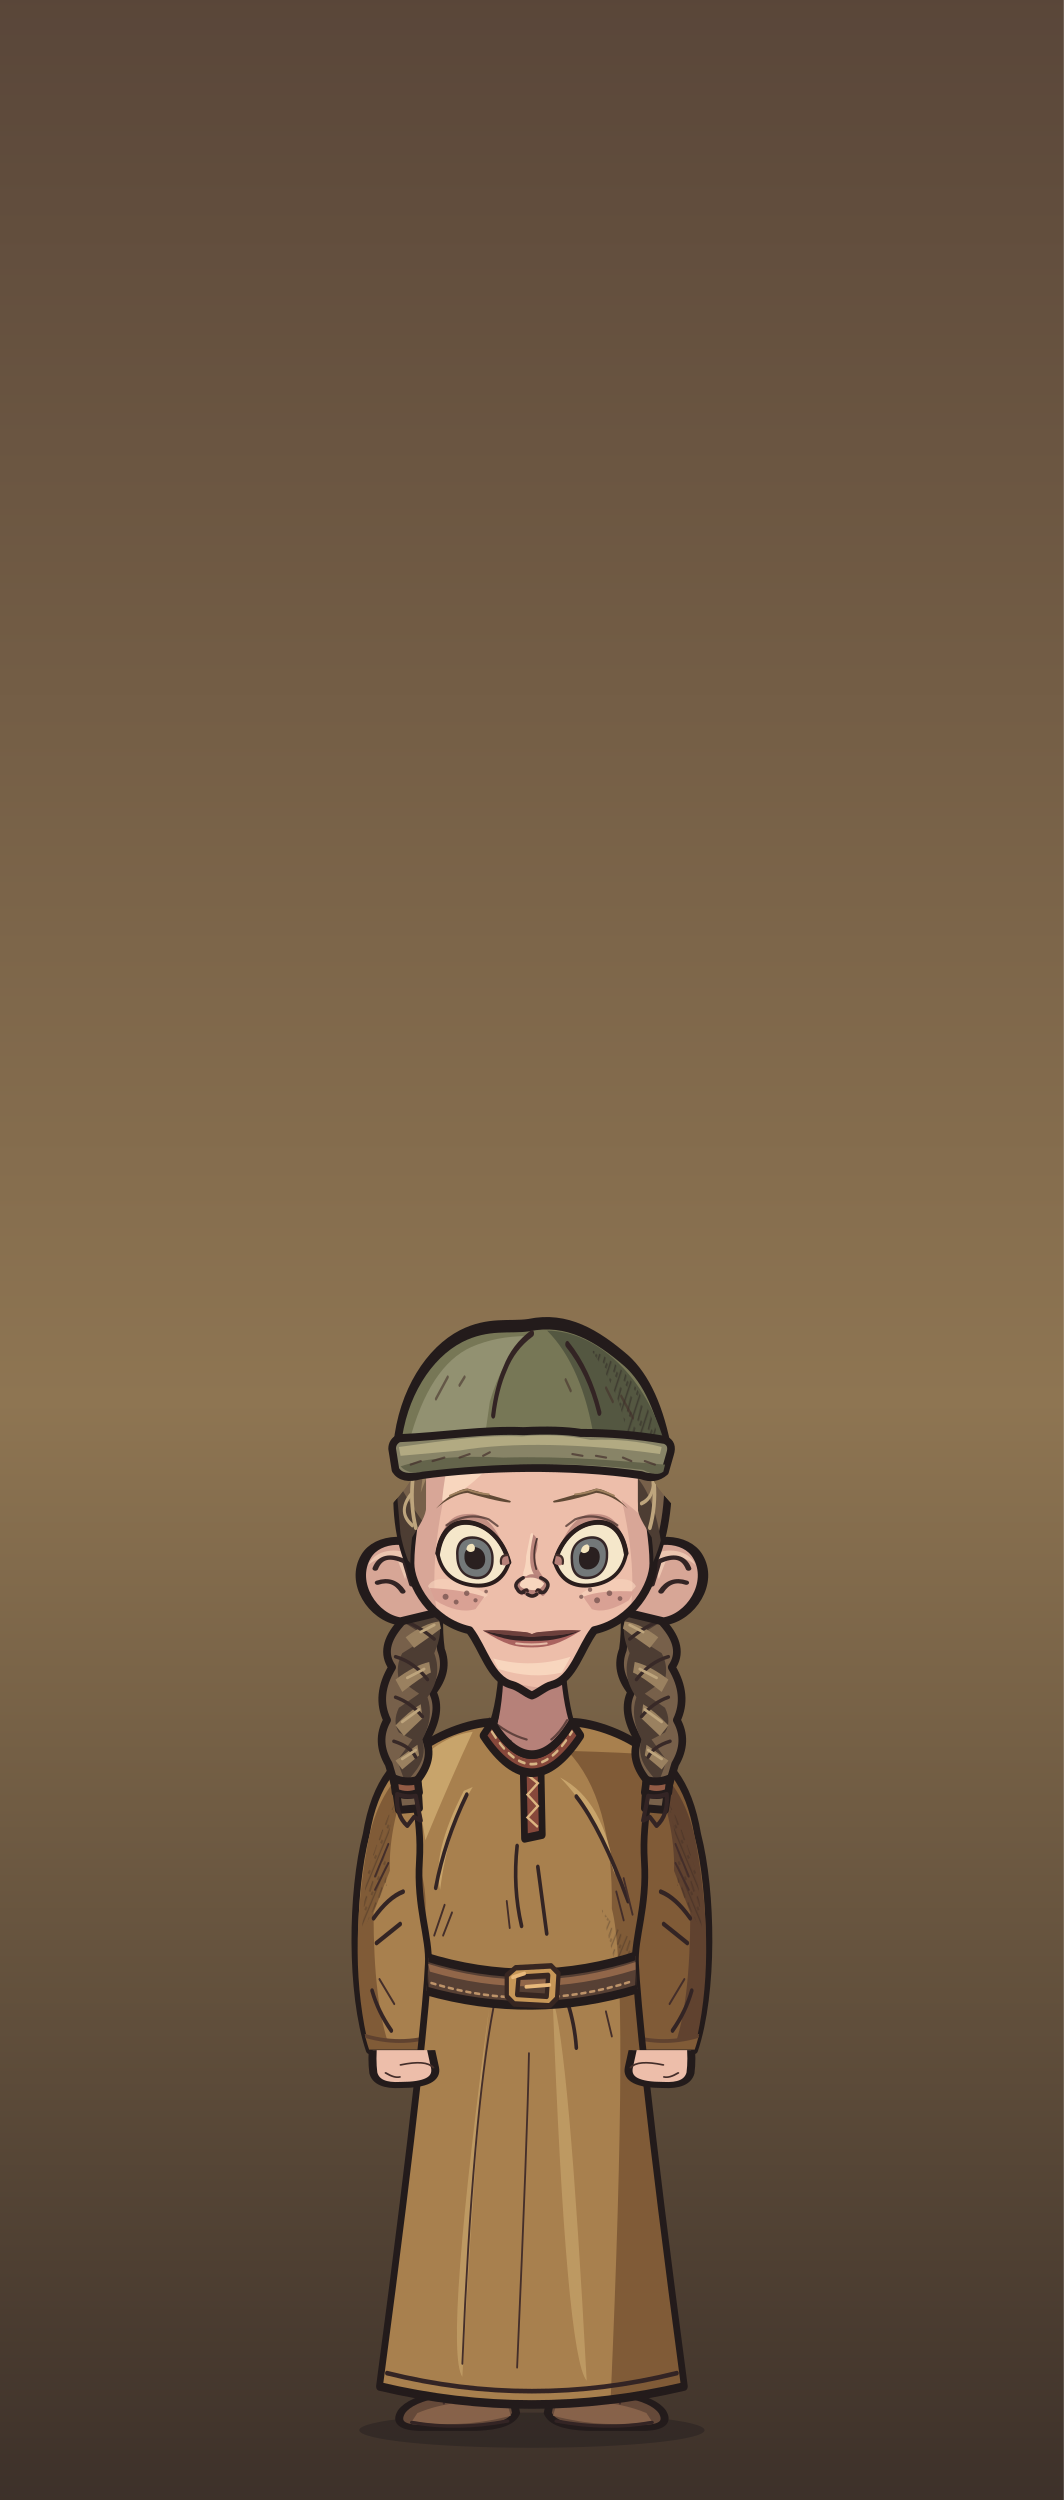
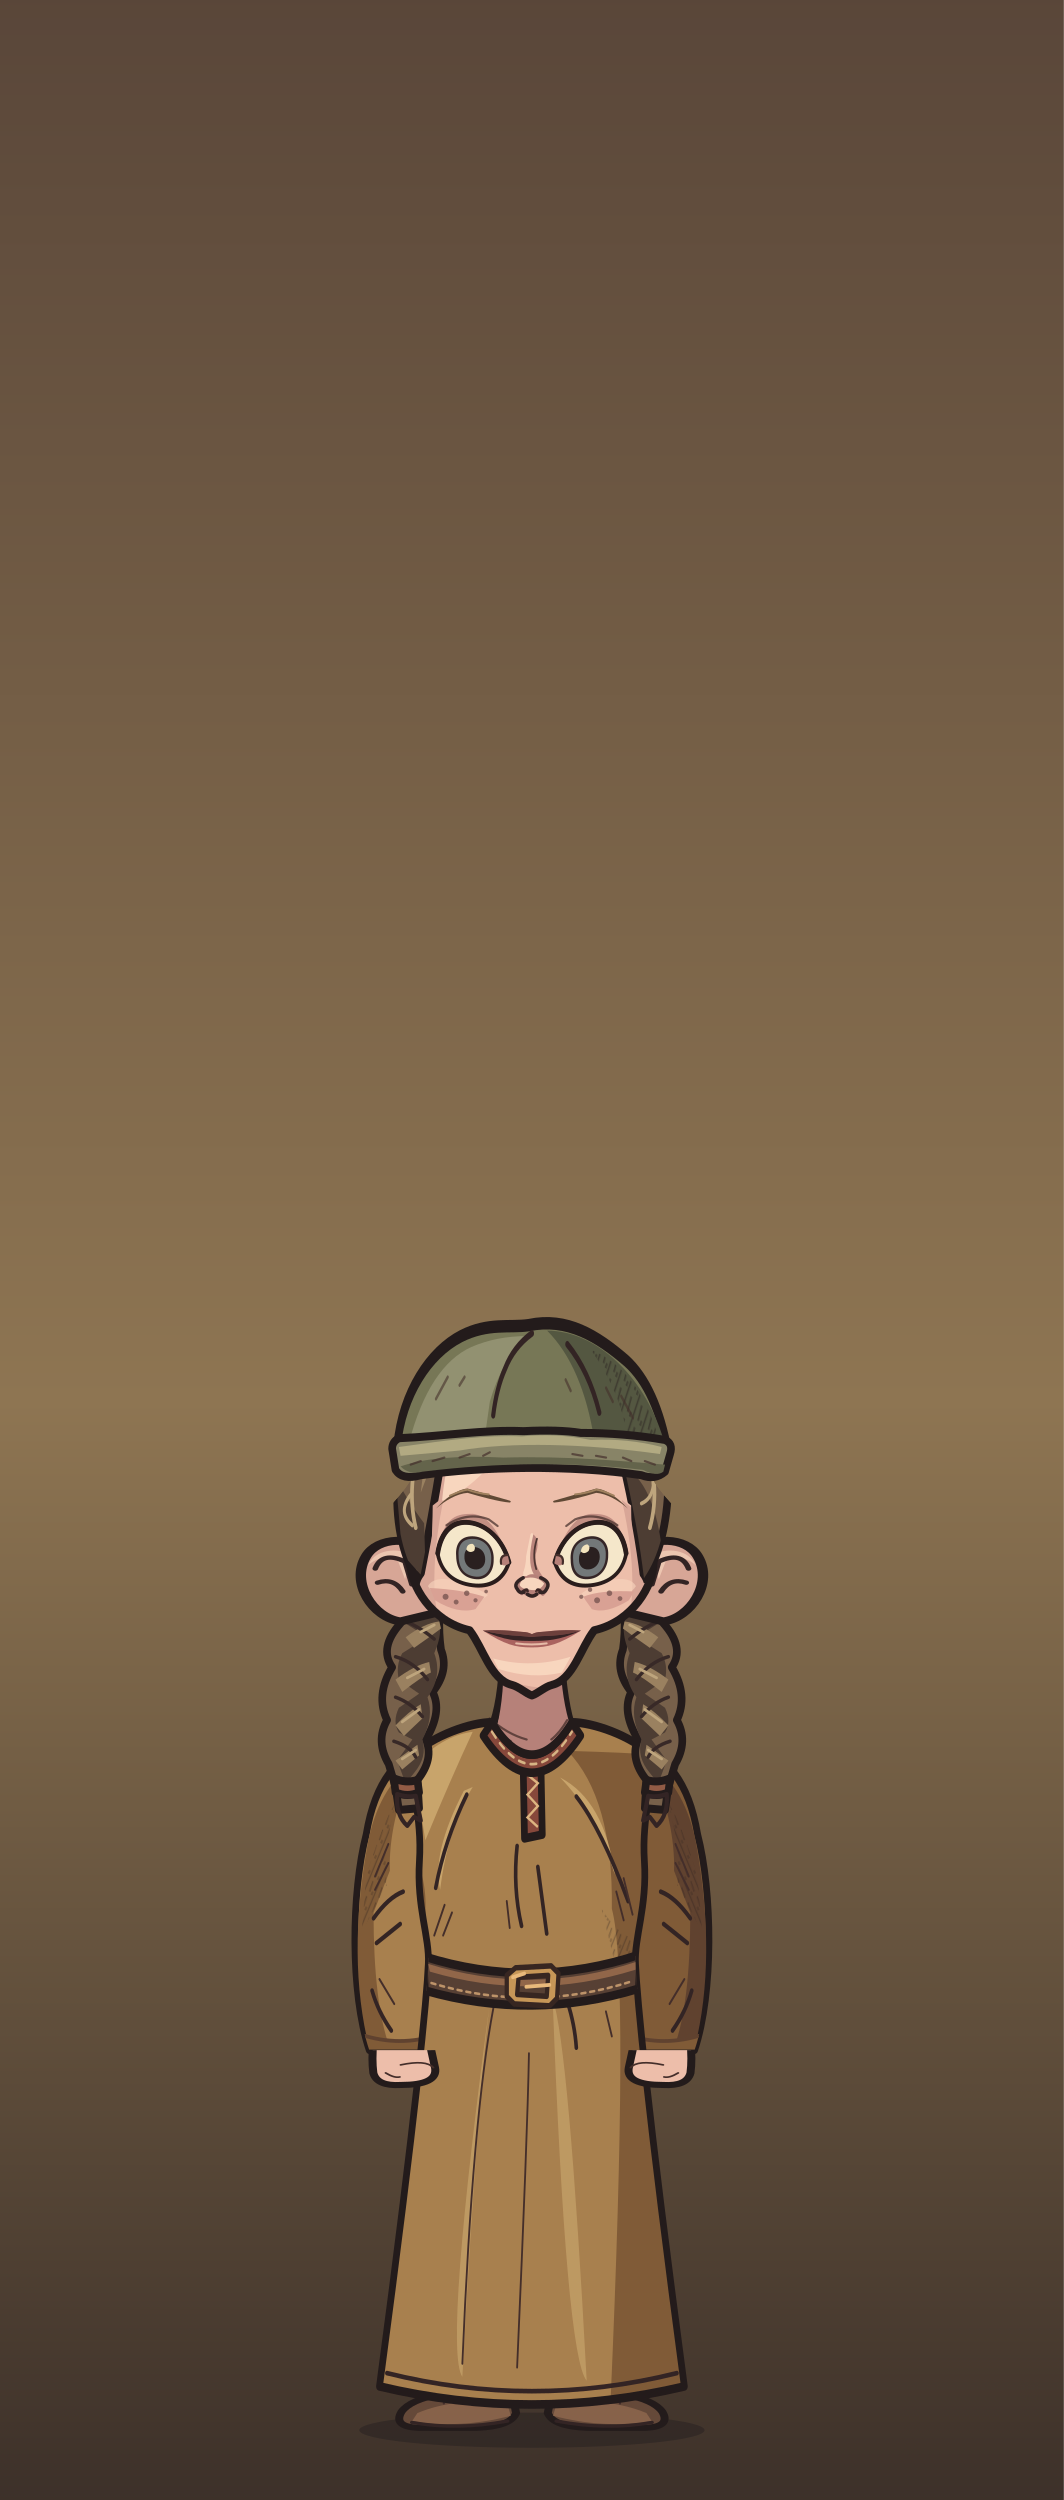
<svg xmlns="http://www.w3.org/2000/svg" xmlns:xlink="http://www.w3.org/1999/xlink" aria-labelledby="title" width="320" height="752" viewBox="0 0 320 752" role="img">
  <defs>
    <style>
      .edge {stroke:#231b1b;stroke-width:4.55;stroke-linecap:round;stroke-linejoin:round}
      .seam {fill:none;stroke:#332424;stroke-width:2.45;stroke-linecap:round;stroke-linejoin:round}
      .etch {fill:none;stroke:#442e2a;stroke-width:1.25;stroke-linecap:round}
      .hair-line {fill:none;stroke:#967661;stroke-width:1.45;stroke-linecap:round}
      .white {fill:#f5e7ca;stroke:#2a1d1c;stroke-width:2.65;stroke-linejoin:round}
      .label {fill:#efdfc1;font:600 20px Georgia,serif}
      .muted {fill:#b8aa96;font:13px 'Segoe UI',sans-serif}
      .section {fill:#dcbb8e;font:600 14px 'Segoe UI',sans-serif}
    </style>
    <linearGradient id="umber" x2="0" y2="1" gradientUnits="objectBoundingBox">
      <stop stop-color="#594639" />
      <stop offset=".56" stop-color="#8e7552" />
      <stop offset="1" stop-color="#3c3029" />
    </linearGradient>
    <linearGradient id="ash" x2="0" y2="1" gradientUnits="objectBoundingBox">
      <stop stop-color="#3b423d" />
      <stop offset=".56" stop-color="#7a7d67" />
      <stop offset="1" stop-color="#242b28" />
    </linearGradient>
    <linearGradient id="rose" x2="0" y2="1" gradientUnits="objectBoundingBox">
      <stop stop-color="#51404a" />
      <stop offset=".56" stop-color="#8a6972" />
      <stop offset="1" stop-color="#372c33" />
    </linearGradient>
    <pattern id="paper-grain" width="63" height="57" patternUnits="userSpaceOnUse">
      <path d="M1 16l2-1m21-4 5-2m16 7 6-1M12 32l3-1m16 11 4-1m20-14 4 1M4 51l5-1m41 0 9-2" fill="none" stroke="#231a1b" stroke-width=".85" opacity=".19" />
      <path d="M4 5l9-1m29 2 2-1M1 40l4-1m12 9 1-1m21-23 4-1m9 12 5-2" fill="none" stroke="#f0dbb5" stroke-width=".85" opacity=".23" />
      <path d="M16 19h.6m13-3h.7m28 6h.7m-39 15h.6m23 4h.6m-12 11h.7m29-39h.7" fill="none" stroke="#21191a" stroke-width="1.2" opacity=".28" stroke-linecap="round" />
    </pattern>
    <pattern id="ink-lines" width="7" height="9" patternUnits="userSpaceOnUse" patternTransform="rotate(28)">
      <path d="M1 -2V10m2.8-8 .6 6m1.9-1v5" stroke="#271d1d" stroke-width=".95" fill="none" opacity=".65" />
    </pattern>
    <radialGradient id="vignette" cx=".5" cy=".39" r=".72">
      <stop offset=".47" stop-color="#20191c" stop-opacity="0" />
      <stop offset="1" stop-color="#20191c" stop-opacity=".48" />
    </radialGradient>
    <g id="firs" fill="currentColor">
      <path d="M10 439Q15 379 12 300L9 220 15 146 15 54 19 80 21 147 28 230 25 326 29 439Z" />
      <path d="M17 169Q27 174 45 174L57 169 49 179 27 187 17 185                M18 194Q29 196 52 192L63 183 56 194 26 205 16 207                M15 225Q46 230 67 218L77 206 71 223 42 238 18 241                M17 252Q48 255 78 245L91 230 84 249 52 266 20 269                M14 282Q40 281 71 278L88 261 84 281 57 291 19 298                M19 312Q43 316 69 310L88 299 84 310 58 322 22 325" />
      <path d="M6 312 0 315V284L11 285M0 266 13 270V250L0 249M0 220 15 221 15 206 0 202                M0 180 16 181V167L0 165M0 141 15 150V138L0 133M0 112 17 127V118L0 104" />
      <path d="M64 440Q55 380 58 324L59 258 63 217 68 222 65 266 68 328 76 440Z                M63 291Q78 294 89 282L100 267 96 283 81 301 62 307                M63 323Q80 323 106 304L98 321 68 339                M63 316Q44 306 37 293L41 307 64 329Z" />
    </g>
    <g id="brambles" fill="none" stroke="currentColor" stroke-linecap="round" stroke-linejoin="round">
      <path stroke-width="3.8" d="M9 440Q13 401 21 380T26 333m-8 57Q39 375 43 352m-28 46Q6 377 0 376M41 440Q41 402 63 385m-20 44q26-6 39-30" />
      <path stroke-width="2" d="M23 364l14-13m-12 4-7-15m20 29 17-4m-15-1 1-11m13 49 2-17m2 14 18-5m-34 32q-12-10-17-10" />
    </g>
    <g id="night-scratches" fill="none" stroke="currentColor" stroke-width="1.2" stroke-linecap="round">
      <path d="M16 113q32-11 54-8m-30 9 16-3m184-40q19-4 44 1m-11 7 19 4                M24 335q33-3 68-16m-44 16 26-4m164-9q31 5 60-3m-39 8 38-3                M27 391q22-6 52-5m168 14q28-8 57-8m-40 11 24-4                M55 178l18-6m177 36 17 3m-12-4 17-1" />
    </g>
    <g id="shirt-setting">
      <rect width="320" height="440" fill="url(#umber)" />
      <path d="M50 217q24 8 64 1l-15 7-56 6m176-90q39-13 70-5l-26 4 28 2-64 6" fill="#856c54" opacity=".5" />
      <use xlink:href="#firs" style="color:#342827" opacity=".52" transform="translate(-26 8)" />
      <use xlink:href="#firs" style="color:#413128" opacity=".58" transform="translate(340 101) scale(-1 .81)" />
      <use xlink:href="#night-scratches" style="color:#dfbb87" opacity=".28" />
      <use xlink:href="#brambles" style="color:#291f22" opacity=".71" />
      <rect width="320" height="440" fill="url(#vignette)" />
      <rect width="320" height="440" fill="url(#paper-grain)" />
    </g>
    <g id="armor-setting">
      <rect width="320" height="440" fill="url(#ash)" />
      <path d="M42 173q49-4 68 3l-43 6 25 3-49 4m151 35q47 10 104-6l-26 14-62 8Z" fill="#707764" opacity=".48" />
      <use xlink:href="#firs" style="color:#27312c" opacity=".64" transform="translate(-36 30)" />
      <use xlink:href="#firs" style="color:#303833" opacity=".75" transform="translate(324 45) scale(-.86 1.03)" />
      <use xlink:href="#brambles" style="color:#252a27" opacity=".62" transform="translate(319 10) scale(-1 1)" />
      <use xlink:href="#night-scratches" style="color:#d8d8a9" opacity=".28" transform="translate(-2 21)" />
      <rect width="320" height="440" fill="url(#vignette)" />
      <rect width="320" height="440" fill="url(#paper-grain)" />
    </g>
    <g id="woman-setting">
      <rect width="320" height="440" fill="url(#rose)" />
      <path d="M44 235q40-4 76-1l-20 6-36 2 19 3-44 5m183-50q35 3 60-3l-24 9-31 2" fill="#775d65" opacity=".6" />
      <use xlink:href="#firs" style="color:#3b2b34" opacity=".58" transform="translate(-20 84) scale(.86 .91)" />
      <use xlink:href="#firs" style="color:#3d2e39" opacity=".68" transform="translate(327 54) scale(-.85 .98)" />
      <path d="M300 440q-2-82-6-173l-9-103 7-35 12 42 9 98 7 171Z                M294 195q-10-18-25-24l-15-1 13-4 11 2 18 15                M285 162q-13-22-34-27l-7 4 7-11 17 4 20 17                M303 242q-18-23-36-27l-13 3 15-9 11 2 21 15" fill="#3a2b33" opacity=".64" />
      <use xlink:href="#brambles" style="color:#2d2229" opacity=".8" transform="translate(12 6)" />
      <use xlink:href="#night-scratches" style="color:#e1b8a8" opacity=".28" transform="translate(0 7)" />
      <rect width="320" height="440" fill="url(#vignette)" />
      <rect width="320" height="440" fill="url(#paper-grain)" />
    </g>
    <pattern id="mail-rings" width="14" height="13" patternUnits="userSpaceOnUse" patternTransform="rotate(-7)">
      <path d="M-1 2q3-3 6 0 1 3-2 5Q0 8-1 5M6 2q3-3 6 0 1 3-2 5Q7 8 6 5M3 8q3-3 6 0 1 3-2 5-3 1-4-2M10 8q3-3 6 0" fill="none" stroke="#2d2c28" stroke-width="1.6" stroke-linecap="round" />
      <path d="M-.5 4q1.5-2 3-1m5 1q1.4-2 3-1M4 10q1.5-2 3-1m4 1q1.4-2 3-1" fill="none" stroke="#9a9b87" stroke-width="1.12" opacity=".78" stroke-linecap="round" />
    </pattern>
    <pattern id="armor-plates" width="47" height="24" patternUnits="userSpaceOnUse" patternTransform="translate(4 4) rotate(2)">
      <path d="M1 0l21 .7 1 18-3 3-17-1-1-4Zm24 1 19-1 2 15-3 7-19-2Z" fill="#85867a" stroke="#352e2a" stroke-width="1.75" stroke-linejoin="round" />
      <path d="M2 2l18 .2-.2 4L5 7 4 17Zm24 0 16-1 1 4-14 2-3 10Z" fill="#a9a58d" />
      <path d="M19 4l4 14-3 3-16-1 13-4Zm22 2 4 10-2 5-17-1 13-4Z" fill="#62655f" />
      <path d="M7 7l1-.5m6 12 3-2m16-7 5-1m-7 5 4-2" fill="none" stroke="#d0c0a0" stroke-width=".9" opacity=".76" />
      <path d="M6 12q2-2 2.7 1-1 2.2-2.7.5Zm12 1q1.8-2 2.4.6-1 2.6-2.5.8Zm11 1q1-2.2 2.8-1-.2 2.9-2.8 2.1Zm12-2q2.2-1.4 2.3.8-1 2.3-2.3.5Z" fill="#3c342d" />
    </pattern>
    <clipPath id="portrait-frame">
      <rect width="320" height="752" />
    </clipPath>
    <clipPath id="wardrobe-torso-mask">
      <path d="M133 273 C119 273 93 280 80 290 C77 305 86 322 84 346 C82 370 91 386 90 400 C89 418 82 476 57 622 Q160 641 263 622 C238 476 231 418 230 400 C229 386 238 370 236 346 C234 322 243 305 240 290 C227 280 201 273 187 273 Q160 307 133 273Z" />
    </clipPath>
    <clipPath id="wardrobe-sleeve-mask">
      <path d="M91 284 C69 291 54 304 48 332 C38 362 37 415 50 445 H92 L109 336Z" />
    </clipPath>
    <clipPath id="face-shape-clip">
      <path d="M 160 54 C 194 54 221 71 225 128 C 226 143 229 156 229 169 C 229 181 217.52 202 195.4 207 C 187.636 217 183.5 235 171.44 238 C 167.44 239 163.168 243 160 244 C 156.832 243 152.56 239 148.56 238 C 136.5 235 132.364 217 124.6 207 C 102.48 202 91 181 91 169 C 91 156 94 143 95 128 C 99 71 126 54 160 54 Z" />
    </clipPath>
    <clipPath id="face-features-eye-left">
      <path d="M-21 0 C-19 -13 -12 -19 -3 -19 C7 -19 16 -12 19.5 0 C16 11 8 15 -1 15 C-12 15 -19 10 -21 0Z" />
    </clipPath>
    <clipPath id="face-features-eye-right">
      <path d="M-21 0 C-19 -13 -12 -19 -3 -19 C7 -19 16 -12 19.5 0 C16 11 8 15 -1 15 C-12 15 -19 10 -21 0Z" />
    </clipPath>
    <clipPath id="face-features-nose-bridge">
      <path d="M154 144H167V179L172 185V187H149V185L154 179Z" />
    </clipPath>
    <clipPath id="headgear-hair-front-reveal">
      <path d="M94.044 111H225.956Q223.956 120 243.956 140L320 215V440H0V215L76.044 140Q96.044 120 94.044 111Z" />
    </clipPath>
-     <clipPath id="headgear-hair-face">
-       <path d="M25 0H100V164Q100 178 96 186Q160 177 224 186Q220 178 220 164V0H295V337H25Z" />
-     </clipPath>
    <mask id="hair-face-opening" maskUnits="userSpaceOnUse" x="0" y="0" width="320" height="440">
      <rect fill="white" x="0" y="0" width="320" height="440" />
      <g clip-path="url(#face-shape-clip)">
-         <path d="M220 136.982C220 121.982 197 111.982 160 111.982S100 121.982 100 136.982C100 146.982 85 158 85 176V300H235V176C235 158 220 146.982 220 136.982Z" fill="black" />
+         <path d="M103.7 136.2C110.5 130.664 117.5 125.182 123.5 124.782C130.5 126.882 141.5 129.882 149 131.664Q160 139.664 171 131.664C178.5 129.882 189.5 126.882 196.5 124.782C202.5 125.182 209.5 130.664 216.3 136.2C216.3 145.2 216.9 149 216.9 166C216.9 175 224 175 224 184V300H96V184C96 175 103.1 175 103.1 166C103.1 149 103.7 145.2 103.7 136.2Z" fill="black" />
      </g>
    </mask>
    <clipPath id="hair-crown-clip">
      <path d="M93 176Q79 159 80 133C80 96 99 72 127 64Q144 56 160 62Q179 56 196 63C226 73 242 95 241 131Q240 159 226.5 174Q223 151 214 121Q196 108 177 119 Q157 126 141 115 Q123 108 106 121Q101 145 93 176Z" />
    </clipPath>
    <clipPath id="full-costume-hands-clip">
      <rect x="0" y="447" width="320" height="305" />
    </clipPath>
  </defs>
  <rect width="320" height="752" fill="url(#umber)" />
  <g data-part="child-figure" transform="translate(160 731) scale(0.53) translate(-160 -661)">
    <g data-part="full-costume">
      <ellipse cx="160" cy="661" rx="98" ry="10" fill="#261f20" opacity=".5" />
      <g transform="matrix(1 0 0 .76 0 105.6)">
        <g>
          <g transform="translate(9 0)">
            <path d="M99 689Q119 683 138 691L142 718Q139 728 120 729H86Q72 728 77 717Q82 708 99 704Z" fill="#654939" class="edge" />
            <path d="M86 718Q108 706 137 711L139 720Q110 730 83 724Z" fill="#87624a" />
            <path d="M101 711L103 700Q115 704 136 707" class="etch" />
            <path d="M83 725Q108 731 137 724" class="seam" />
          </g>
        </g>
        <g transform="translate(320 0) scale(-1 1)">
          <g transform="translate(9 0)">
            <path d="M99 689Q119 683 138 691L142 718Q139 728 120 729H86Q72 728 77 717Q82 708 99 704Z" fill="#654939" class="edge" />
            <path d="M86 718Q108 706 137 711L139 720Q110 730 83 724Z" fill="#87624a" />
            <path d="M101 711L103 700Q115 704 136 707" class="etch" />
            <path d="M83 725Q108 731 137 724" class="seam" />
          </g>
        </g>
      </g>
    </g>
    <g clip-path="url(#portrait-frame)">
      <g data-part="neck">
        <g id="face-shape-neck">
          <path d="M 144 219 Q 143 249 137 263 Q 130 270 114 278 L 131 301 189 301 206 278 Q 190 270 183 263 Q 178 250 176 219 Z" fill="#e0b09f" class="edge" />
          <path d="M 144 224 176 224 Q 177 247 182 262 Q 178 275 160 277 Q 142 275 139 266 Q 144 249 144 224 Z" fill="#b68179" />
          <path d="M 136 257 q 10 9 21 12 m -16 -3 7 4 m 32 -12 q -4 7 -9 11" class="etch" opacity=".75" />
        </g>
      </g>
      <g data-part="wardrobe" transform="matrix(0.84 0 0 1.08 25.6 -35.6)">
        <path d="M91 284 C69 291 54 304 48 332 C38 362 37 415 50 445 H92 L109 336Z" fill="#a8804e" class="edge" />
        <path d="M49 337 Q56 308 80 294 Q63 326 64 351 L53 373 Q53 421 64 444 H50 Q35 397 49 337Z" fill="#805b37" />
        <path d="M48 354 Q59 326 68 315 Q59 342 62 359 L45 383Z" fill="url(#ink-lines)" opacity=".44" />
        <path d="M53 376 q10 -11 20 -14 m-18 27 16 -10 M52 414 q4 11 13 21" class="seam" />
        <path d="M54 354 l9 -17 m-9 24 9 -14 m-6 61 10 13" class="etch" />
        <g clip-path="url(#wardrobe-sleeve-mask)">
          <path d="M44 437Q71 444 97 437V445H44Z" fill="#805b37" />
          <path d="M44 437Q71 444 97 437" fill="none" stroke="#60422f" stroke-width="2" />
        </g>
        <g transform="translate(320 0) scale(-1 1)">
          <path d="M91 284 C69 291 54 304 48 332 C38 362 37 415 50 445 H92 L109 336Z" fill="#805b37" class="edge" />
          <path d="M49 337 Q56 308 80 294 Q63 326 64 351 L53 373 Q53 421 64 444 H50 Q35 397 49 337Z" fill="#60422f" />
          <path d="M48 354 Q59 326 68 315 Q59 342 62 359 L45 383Z" fill="url(#ink-lines)" opacity=".44" />
          <path d="M53 376 q10 -11 20 -14 m-18 27 16 -10 M52 414 q4 11 13 21" class="seam" />
          <path d="M54 354 l9 -17 m-9 24 9 -14 m-6 61 10 13" class="etch" />
          <g clip-path="url(#wardrobe-sleeve-mask)">
            <path d="M44 437Q71 444 97 437V445H44Z" fill="#805b37" />
            <path d="M44 437Q71 444 97 437" fill="none" stroke="#60422f" stroke-width="2" />
          </g>
        </g>
        <path d="M133 273 C119 273 93 280 80 290 C77 305 86 322 84 346 C82 370 91 386 90 400 C89 418 82 476 57 622 Q160 641 263 622 C238 476 231 418 230 400 C229 386 238 370 236 346 C234 322 243 305 240 290 C227 280 201 273 187 273 Q160 307 133 273Z" fill="#a8804e" />
        <g data-part="torso" clip-path="url(#wardrobe-torso-mask)">
          <path d="M80 296 Q99 280 120 278 Q105 303 88 335Z" fill="#c8a46b" />
          <path d="M184 288 Q227 289 240 290 L268 632 H213 Q226 405 214 371 Q215 313 184 288Z" fill="#805b37" />
          <path d="M81 344 Q91 359 87 381 L72 402 L64 359Z" fill="#805b37" />
          <path d="M207 371 Q223 390 235 386 L234 416 L220 412Z" fill="url(#ink-lines)" opacity=".42" />
          <path d="M120 307 Q103 329 98 361 Q92 342 114 309Z M179 302 Q209 314 216 353 Q203 321 179 302Z" fill="#c8a46b" />
          <path d="M133 412Q124 460 113 617Q100 602 133 412Z M174 418Q185 444 197 619Q183 606 174 418Z" fill="#c8a46b" opacity=".68" />
          <path d="M134 423Q120 480 113 610 M158 447Q157 490 150 612" class="etch" />
          <path d="M62 615Q160 634 258 615" class="seam" />
          <path d="M116 311 Q101 335 95 360 M190 312 Q207 329 225 367 M150 338 q-3 22 3 42 m11 -31 6 35 M184 420q5 12 6 24" class="seam" />
          <path d="M101 369 l-7 16 m12 -12 -6 12 M222 355 l6 19 m-11 -12 5 15 M143 367 l2 14 m65 44 4 13" class="etch" />
          <path d="M154 292h12l1 40-12 2Z" fill="#87483b" class="edge" />
          <path d="M156 300l8 5-7 6 7 6-7 6 7 5" fill="none" stroke="#ddb581" stroke-width="1.4" />
          <path d="M133 273 Q160 307 187 273 L193 280 Q160 319 127 280Z" fill="#87483b" class="edge" />
          <path d="M133 278 Q160 312 187 278" fill="none" stroke="#d6b585" stroke-width="1.45" stroke-dasharray="4 4" stroke-linecap="round" />
        </g>
        <path d="M133 273 C119 273 93 280 80 290 C77 305 86 322 84 346 C82 370 91 386 90 400 C89 418 82 476 57 622 Q160 641 263 622 C238 476 231 418 230 400 C229 386 238 370 236 346 C234 322 243 305 240 290 C227 280 201 273 187 273 Q160 307 133 273Z" fill="none" class="edge" />
        <g data-part="belt" clip-path="url(#wardrobe-torso-mask)">
          <path d="M87 396 Q160 414 233 395 L232 413 Q160 430 88 414Z" fill="#574034" class="edge" />
          <path d="M90 400 Q160 417 230 399 L230 403 Q160 420 91 404Z" fill="#916649" />
          <path d="M92 410 Q160 426 228 409" fill="none" stroke="#bd9369" stroke-width="1.35" stroke-dasharray="3 3" stroke-linecap="round" />
          <path d="M149 402l24 -1 5 4-1 13-5 4-24 -1-5 -4v-11Z M151 407l-1 9 20 1 1 -11Z" fill="#c69657" fill-rule="evenodd" stroke="#372621" stroke-width="2.9" stroke-linejoin="round" />
          <path d="M156 412l16 -1m-25 -4 8 -2" fill="none" stroke="#e9b97b" stroke-width="2" stroke-linecap="round" />
        </g>
      </g>
      <g id="hair-braid" transform="matrix(0.956 0 0 1 7.059 0)">
        <g transform="translate(0 10)">
          <path d="M220 155C232 169 227 181 238 193Q251 207 243 218q10 16 3 30 7 12-1 25l-4 13-2 13-12-1 1-16q-10-12-5-23-10-16-4-27-10-12-5-24C218 181 208 169 220 155Z" fill="#77604a" class="edge" />
          <path d="M229 184Q235 188 237 192l-15 9 15 9q4 7 2 15l-12 8 12 8q4 8 0 14l-8 4 9 12-5 13-5-6q-8-9-5-19-7-13-3-24-9-12-4-25-7-15 0-24Z" fill="#4d3d33" />
          <path d="M215 192q9 1 20 9l-5 6q-12-8-16-11Zm6 23q9 2 20 10l-4 7q-12-9-17-11Zm5 24q7 4 15 12l-5 6-11-10Zm2 23 13 9-4 5-10-8Z" fill="#9a8160" />
          <path d="M218 202q10-8 20-11m-16 34q8-10 19-13m-16 34q7-8 16-11m-12 34q3-6 13-9" fill="none" stroke="#382927" stroke-width="2" stroke-linecap="round" stroke-linejoin="round" />
          <path d="M218 194l8 4m-2 21 10 5m-7 18 10 7m-8 16 8 5" fill="none" stroke="#bea57d" stroke-width="1.6" stroke-linecap="round" stroke-linejoin="round" />
          <path d="M228 282q7 2 14-1l-1 8q-7 3-14 0Z" fill="#925b45" class="edge" />
          <path d="M229 291q5 1 11-1 1 12-6 18l-4-5-4 2Z" fill="#4d3d33" class="seam" />
        </g>
        <g transform="translate(320 0) scale(-1 1)">
          <g transform="translate(0 10)">
            <path d="M220 155C232 169 227 181 238 193Q251 207 243 218q10 16 3 30 7 12-1 25l-4 13-2 13-12-1 1-16q-10-12-5-23-10-16-4-27-10-12-5-24C218 181 208 169 220 155Z" fill="#77604a" class="edge" />
            <path d="M229 184Q235 188 237 192l-15 9 15 9q4 7 2 15l-12 8 12 8q4 8 0 14l-8 4 9 12-5 13-5-6q-8-9-5-19-7-13-3-24-9-12-4-25-7-15 0-24Z" fill="#4d3d33" />
            <path d="M215 192q9 1 20 9l-5 6q-12-8-16-11Zm6 23q9 2 20 10l-4 7q-12-9-17-11Zm5 24q7 4 15 12l-5 6-11-10Zm2 23 13 9-4 5-10-8Z" fill="#9a8160" />
            <path d="M218 202q10-8 20-11m-16 34q8-10 19-13m-16 34q7-8 16-11m-12 34q3-6 13-9" fill="none" stroke="#382927" stroke-width="2" stroke-linecap="round" stroke-linejoin="round" />
            <path d="M218 194l8 4m-2 21 10 5m-7 18 10 7m-8 16 8 5" fill="none" stroke="#bea57d" stroke-width="1.6" stroke-linecap="round" stroke-linejoin="round" />
            <path d="M228 282q7 2 14-1l-1 8q-7 3-14 0Z" fill="#925b45" class="edge" />
            <path d="M229 291q5 1 11-1 1 12-6 18l-4-5-4 2Z" fill="#4d3d33" class="seam" />
          </g>
        </g>
      </g>
      <g id="face-shape">
        <g id="face-shape-ears">
          <g transform="translate(101 179) scale(-1.3 1)">
            <path d="M -4 -15 C 7 -26 22 -25 27 -14 C 34 1 24 21 12 23 L -4 18 Z" fill="#d7a696" class="edge" />
            <path d="M 7 -15 C 16 -20 24 -16 26 -9 C 22 -14 16 -14 13 -11 L 10 -1 Z" fill="#f8d6be" opacity=".66" />
            <path d="M 23 -7 Q 20 -17 10 -11 L 7 2 M 22 1 Q 15 -2 11 6" class="seam" />
          </g>
          <g transform="translate(219 179) scale(1.3 1)">
            <path d="M -4 -15 C 7 -26 22 -25 27 -14 C 34 1 24 21 12 23 L -4 18 Z" fill="#d7a696" class="edge" />
            <path d="M 7 -15 C 16 -20 24 -16 26 -9 C 22 -14 16 -14 13 -11 L 10 -1 Z" fill="#f8d6be" opacity=".66" />
            <path d="M 23 -7 Q 20 -17 10 -11 L 7 2 M 22 1 Q 15 -2 11 6" class="seam" />
          </g>
        </g>
        <path d="M 160 54 C 194 54 221 71 225 128 C 226 143 229 156 229 169 C 229 181 217.52 202 195.4 207 C 187.636 217 183.5 235 171.44 238 C 167.44 239 163.168 243 160 244 C 156.832 243 152.56 239 148.56 238 C 136.5 235 132.364 217 124.6 207 C 102.48 202 91 181 91 169 C 91 156 94 143 95 128 C 99 71 126 54 160 54 Z" fill="#edbeaa" />
        <g clip-path="url(#face-shape-clip)">
          <path d="M 70 141 Q 104 91 123 84 Q 102 148 105 189 Q 110 231 160 239 Q 192 244 211 214 Q 223 186 211 133 Q 235 151 250 174 L 250 265 70 265 Z" fill="#d8a697" />
          <path d="M 109 133.5 Q 114 80 142 79 Q 173 70 195 88 Q 174 79 152 93 Q 130 126 109 133.5 Z" fill="#f8d6be" />
          <g transform="translate(160 0) scale(-1 1)">
            <path d="M 25 187 C 37 179 55 174 59 182 C 55 189 34 196 25 187 Z" fill="#f8d6be" opacity=".605" />
            <path d="M 27 188 Q 39 184 58 183 L 55 190 Q 42 198 32 195 Z" fill="#d9a194" />
          </g>
          <g transform="translate(160 0) scale(1 1)">
            <path d="M 27 187 C 37 179 55 174 59 182 C 55 189 34 196 27 187 Z" fill="#f8d6be" opacity=".605" />
            <path d="M 29 188 Q 39 184 58 185 L 55 190 Q 42 198 34 195 Z" fill="#d9a194" />
          </g>
          <path d="M 92 183 Q 99 211 120 232 L 132 247 119 248 Q 98 234 85 212 Z M 229 184 Q 224 217 203 241 L 193 250 209 247 Q 230 233 240 211 Z" fill="url(#ink-lines)" opacity=".14" />
          <path d="M 138 223 Q 160 229 182 222 L 177 231 Q 160 235 141 229 Z" fill="#f8d6be" />
          <circle cx="111" cy="188" r="1.7" fill="#76534e" opacity=".78" />
          <circle cx="117" cy="191" r="1.4" fill="#76534e" opacity=".78" />
          <circle cx="123" cy="186" r="1.55" fill="#76534e" opacity=".78" />
          <circle cx="128" cy="190" r="1.2" fill="#76534e" opacity=".78" />
          <circle cx="134" cy="185" r="1.05" fill="#76534e" opacity=".78" />
          <circle cx="188" cy="188" r="1.2" fill="#76534e" opacity=".78" />
          <circle cx="193" cy="184" r="1.25" fill="#76534e" opacity=".78" />
          <circle cx="197" cy="190" r="1.7" fill="#76534e" opacity=".78" />
          <circle cx="204" cy="186" r="1.6" fill="#76534e" opacity=".78" />
          <circle cx="210" cy="189" r="1.35" fill="#76534e" opacity=".78" />
        </g>
        <path d="M 160 54 C 194 54 221 71 225 128 C 226 143 229 156 229 169 C 229 181 217.52 202 195.4 207 C 187.636 217 183.5 235 171.44 238 C 167.44 239 163.168 243 160 244 C 156.832 243 152.56 239 148.56 238 C 136.5 235 132.364 217 124.6 207 C 102.48 202 91 181 91 169 C 91 156 94 143 95 128 C 99 71 126 54 160 54 Z" fill="none" class="edge" />
      </g>
      <g clip-path="url(#face-shape-clip)">
        <g data-part="eyes">
          <g transform="matrix(1 0.12 0 1.04 127.5 166)">
            <path d="M-21 0 C-18 -22 -9 -23 -1 -24 Q12 -24 19.5 0Z" fill="#b68179" opacity=".78" />
            <path d="M-16 -16 Q-4 -25 8 -22 L13 -19" class="etch" opacity=".72" />
            <path d="M-21 0 C-19 -13 -12 -19 -3 -19 C7 -19 16 -12 19.5 0 C16 11 8 15 -1 15 C-12 15 -19 10 -21 0Z" class="white" style="stroke-width:2.15" />
            <g clip-path="url(#face-features-eye-left)">
              <g transform="translate(0 0) scale(1 1)">
                <path d="M-9.8 0 C-10.4 -7 -6.6 -10.9 0 -11.1 C6.1 -11.2 10.5 -7 10.1 -.3 C10.2 5.9 6.4 11 0 10.8 C-6.1 10.7 -9.7 7.2 -9.8 0Z" fill="#737879" stroke="#352526" stroke-width="1.4" />
                <path d="M-5.8 -.2C-5.9-3.8-3.5-6 .1-6 3.8-6 6-3.6 6 .1 6 3.9 3.3 6.3-.2 6.2-3.9 6.1-6 3.3-5.8-.2Z" fill="#2a2020" />
                <path d="M-4.7-4.1Q-4.4-7.4-1.1-7.6 .9-6.3-.3-3.9-2.9-2-4.7-4.1Z" fill="#f3e4bd" />
              </g>
            </g>
            <path d="M-21 0 C-19 -13 -12 -19 -3 -19 C7 -19 16 -12 19.5 0" fill="none" stroke="#2a1d1c" stroke-width="2.65" stroke-linecap="round" />
            <path d="M18.8 -3.8 Q14.2 -3.4 15 1.4 Q16.5 3.2 19.8 .6Z" fill="#b68179" />
            <path d="M18.8 -3.8 Q14.2 -3.4 15 1.4" class="etch" />
          </g>
          <g transform="matrix(-1 0.12 0 1.04 192.5 166)">
            <path d="M-21 0 C-18 -22 -9 -23 -1 -24 Q12 -24 19.5 0Z" fill="#b68179" opacity=".78" />
            <path d="M-16 -16 Q-4 -25 8 -22 L13 -19" class="etch" opacity=".72" />
            <path d="M-21 0 C-19 -13 -12 -19 -3 -19 C7 -19 16 -12 19.5 0 C16 11 8 15 -1 15 C-12 15 -19 10 -21 0Z" class="white" style="stroke-width:2.15" />
            <g clip-path="url(#face-features-eye-right)">
              <g transform="translate(0 0) scale(-1 1)">
                <path d="M-9.8 0 C-10.4 -7 -6.6 -10.9 0 -11.1 C6.1 -11.2 10.5 -7 10.1 -.3 C10.2 5.9 6.4 11 0 10.8 C-6.1 10.7 -9.7 7.2 -9.8 0Z" fill="#737879" stroke="#352526" stroke-width="1.4" />
                <path d="M-5.8 -.2C-5.9-3.8-3.5-6 .1-6 3.8-6 6-3.6 6 .1 6 3.9 3.3 6.3-.2 6.2-3.9 6.1-6 3.3-5.8-.2Z" fill="#2a2020" />
                <path d="M-4.7-4.1Q-4.4-7.4-1.1-7.6 .9-6.3-.3-3.9-2.9-2-4.7-4.1Z" fill="#f3e4bd" />
              </g>
            </g>
            <path d="M-21 0 C-19 -13 -12 -19 -3 -19 C7 -19 16 -12 19.5 0" fill="none" stroke="#2a1d1c" stroke-width="2.65" stroke-linecap="round" />
            <path d="M18.8 -3.8 Q14.2 -3.4 15 1.4 Q16.5 3.2 19.8 .6Z" fill="#b68179" />
            <path d="M18.8 -3.8 Q14.2 -3.4 15 1.4" class="etch" />
          </g>
        </g>
        <g data-part="brows">
          <g transform="matrix(1 0 0 1 127.5 135)">
            <path d="M-22 3 C-17 -2.536 -10 -8.018 -4 -8.418 C3 -6.318 14 -3.318 20 -1.536 Q21 -1 20 -0.464 C14 -0.882 3 -3.882 -4 -5.982 C-10 -5.582 -17 -1.464 -22 3Z" fill="#604935" />
            <path d="M-14 -4.4 Q-7 -7.5 -4 -7.8 Q1 -5.8 8 -5.1" fill="none" stroke="#a0815e" stroke-width="1.1" stroke-linecap="round" />
          </g>
          <g transform="matrix(-1 0 0 1 192.5 135)">
            <path d="M-22 3 C-17 -2.536 -10 -8.018 -4 -8.418 C3 -6.318 14 -3.318 20 -1.536 Q21 -1 20 -0.464 C14 -0.882 3 -3.882 -4 -5.982 C-10 -5.582 -17 -1.464 -22 3Z" fill="#604935" />
            <path d="M-14 -4.4 Q-7 -7.5 -4 -7.8 Q1 -5.8 8 -5.1" fill="none" stroke="#a0815e" stroke-width="1.1" stroke-linecap="round" />
          </g>
        </g>
        <g data-part="nose" transform="translate(160 160) scale(.82 .82) translate(-160 -160)">
          <g clip-path="url(#face-features-nose-bridge)">
            <path d="M159 151 Q161 148 161 154 Q157 169 162 177 L158 183 152 182 Q156 174 156 166Z" fill="#f8d6be" />
            <path d="M161 151 Q166 155 162.5 165 Q161.5 174 170 183 L167 187 161 178 Q156.5 170 161 151Z" fill="#b68179" opacity=".93" />
            <path d="M163.5 154 Q160 165 163 175" class="etch" opacity=".9" />
          </g>
          <path d="M156 180 Q160 177 165 180 C167 180 166.09 180 168.5 182 Q172.5 186 170.5 190 Q167.5 196 166.09 192 Q160 197 153.91 192 Q153.5 195 149.5 190 Q147.5 186 151.5 183 Q154 179 156 180Z" fill="#b68179" />
          <path d="M157 181 Q164 180 168.5 185 Q165.95 190 160 189.5 Q152.775 189 151.5 186 Q153 181 157 181Z" fill="#f8d6be" />
          <path d="M153.91 181 Q146.5 185 150.0 189 Q151.5 192 154.5 191 M166.09 181 Q173.5 184 170.0 189 Q168.5 192 165.5 191" class="seam" />
          <path d="M152.65 190 q5.25 -4 5.25 1 q-5.25 -1 -5.25 -1Z M162.1 191 q1 -5 5.25 -1 q-2 0 -5.25 1Z" fill="#3b2524" />
          <path d="M156.8 192.3 Q160.25 195 163.3 192.3" class="seam" />
        </g>
        <g data-part="mouth" transform="translate(160 160) scale(.82 .82) translate(-160 -160)">
          <path d="M126 217.5 C141.3 216.5 151 218.5 154 218.5 Q157 218.5 160 220.0 Q163 218.5 166 218.5 C169 218.5 178.7 216.5 194 217.5 C178.7 227.2 171 229.2 160 229.2 C148 229.2 141.3 227.2 126 217.5Z" fill="#aa635f" />
          <path d="M126 217.5 C141.3 216.5 151 218.5 154 218.5 Q157 218.5 160 220.0 Q163 218.5 166 218.5 C169 218.5 178.7 216.5 194 217.5 C178.7 222.25 167 220.7 160 222 C153 221 141.3 221.4 126 217.5Z" fill="#56322f" opacity=".72" />
          <path d="M126 217.5 C141.3 221.4 153 221 160 222 C167 220.7 178.7 222.25 194 217.5 C178.7 224.7 169 224.7 160 224.7 C150 224.7 141.3 224.7 126 217.5Z" fill="#362324" />
          <path d="M149.12 226.4 Q160 227.9 170.2 226.4" fill="none" stroke="#f8d6be" stroke-width="1.4" stroke-linecap="round" opacity=".76" />
        </g>
      </g>
      <g id="hair-front">
        <g clip-path="url(#headgear-hair-front-reveal)">
-           <g clip-path="url(#headgear-hair-face)">
-             <g mask="url(#hair-face-opening)">
-               <g transform="matrix(0.956 0 0 1.247 7.059 -39.529)">
-                 <path d="M93 176Q79 159 80 133C80 96 99 72 127 64Q144 56 160 62Q179 56 196 63C226 73 242 95 241 131Q240 159 226.5 174Q223 151 214 121Q196 108 177 119 Q157 126 141 115 Q123 108 106 121Q101 145 93 176Z" fill="#77604a" class="edge" />
-                 <g clip-path="url(#hair-crown-clip)">
-                   <path d="M91 112q6-26 41-35 19-3 37-2 15-4 25-16-6 21-26 26-13 15-39 25l-28 11-7 14 3-19Zm76-20q22-1 37-12-3 9-9 12 13 4 21 14-25-5-38-11Z" fill="#9a8160" />
-                   <path d="M79 128q8 12 17 21l1 26-14-12Zm123-38 26-13 13 25Z M210 121q22 7 27 39l-11 21Z" fill="#4d3d33" />
-                   <path d="M154 69Q116 67 95 109Q85 132 91 151M146 77Q114 81 100 116 M166 69Q204 66 226 108Q237 132 230 151M175 77Q209 81 221 117" fill="none" stroke="#bea57d" stroke-width="2.2" stroke-linecap="round" stroke-linejoin="round" />
-                   <path d="M90 115q-9-10 1-16 7-4 10 2m3-7q-3-10 6-13 9-2 12 6m2-9q-1-10 10-11 8-1 11 6m3-5q1-10 12-9 7 1 8 7m2 3q8-11 17-4 3 3 1 8m8 1q7-9 14-3 4 4 0 9m7 3q9-3 12 4 2 6-4 11m1 3q10 0 10 8 0 5-5 8M93 128q-10-1-7-10m13 9q6-10 15-6m-4-7q1-8 13-8m-3-6q8-10 16-3m4-8q8-10 15-2m6-1q8-10 19-6m5 13q10-7 15 1m3 6q9-7 14 4m6 20q9 0 9 8-1 6-7 8M89 150q-9-6-1-14" fill="none" stroke="#bea57d" stroke-width="1.8" stroke-linecap="round" stroke-linejoin="round" />
-                 </g>
+           <g mask="url(#hair-face-opening)">
+             <g transform="matrix(0.956 0 0 1.247 7.059 -39.529)">
+               <path d="M93 176Q79 159 80 133C80 96 99 72 127 64Q144 56 160 62Q179 56 196 63C226 73 242 95 241 131Q240 159 226.5 174Q223 151 214 121Q196 108 177 119 Q157 126 141 115 Q123 108 106 121Q101 145 93 176Z" fill="#77604a" class="edge" />
+               <g clip-path="url(#hair-crown-clip)">
+                 <path d="M91 112q6-26 41-35 19-3 37-2 15-4 25-16-6 21-26 26-13 15-39 25l-28 11-7 14 3-19Zm76-20q22-1 37-12-3 9-9 12 13 4 21 14-25-5-38-11Z" fill="#9a8160" />
+                 <path d="M79 128q8 12 17 21l1 26-14-12Zm123-38 26-13 13 25Z M210 121q22 7 27 39l-11 21Z" fill="#4d3d33" />
+                 <path d="M154 69Q116 67 95 109Q85 132 91 151M146 77Q114 81 100 116 M166 69Q204 66 226 108Q237 132 230 151M175 77Q209 81 221 117" fill="none" stroke="#bea57d" stroke-width="2.2" stroke-linecap="round" stroke-linejoin="round" />
+                 <path d="M90 115q-9-10 1-16 7-4 10 2m3-7q-3-10 6-13 9-2 12 6m2-9q-1-10 10-11 8-1 11 6m3-5q1-10 12-9 7 1 8 7m2 3q8-11 17-4 3 3 1 8m8 1q7-9 14-3 4 4 0 9m7 3q9-3 12 4 2 6-4 11m1 3q10 0 10 8 0 5-5 8M93 128q-10-1-7-10m13 9q6-10 15-6m-4-7q1-8 13-8m-3-6q8-10 16-3m4-8q8-10 15-2m6-1q8-10 19-6m5 13q10-7 15 1m3 6q9-7 14 4m6 20q9 0 9 8-1 6-7 8M89 150q-9-6-1-14" fill="none" stroke="#bea57d" stroke-width="1.8" stroke-linecap="round" stroke-linejoin="round" />
              </g>
            </g>
          </g>
        </g>
      </g>
      <g id="headgear-child_felt_turnup">
        <g transform="matrix(0.956 0 0 1.55 7.059 -62.25)">
          <path d="M80 106 C83 87 99 72 118 66 C134 61 147 63 158 62 C181 59 199 66 216 75 Q234 85 241 109 L229 115 Q153 106 92 114 Z" fill="#777756" class="edge" />
          <path d="M87 105 Q99 77 124 70 Q139 66 157 66 Q142 75 135 90 L132 103 Q108 104 87 105 Z" fill="#929171" />
          <path d="M169 64 C199 64 229 82 239 106 L197 104 Q190 77 169 64 Z" fill="#545741" />
          <path d="M195 71 Q223 78 235 103 L216 101 Q212 86 195 71 Z" fill="url(#ink-lines)" opacity=".67" />
          <path d="M160 65 Q149 70 144 78 Q139 85 137 95 M181 69 Q194 79 200 94" class="seam" />
          <path d="M103 89 l7-8 m7 3 3-3 m60 1 3 4 m21-1 4 5 m5-2 7 8" class="etch" opacity=".58" />
        </g>
        <g transform="matrix(0.956 0 0 1 7.059 1)">
          <path d="M81 97 C107 96 131 92 155 93 Q176 92 189 94 Q215 94 239 98 Q244 100 242 106 L239 116 Q233 121 225 118 C182 112 131 113 94 118 Q83 121 79 115 L77 103 Q77 99 81 97 Z" fill="#888467" class="edge" />
          <path d="M81 102 C111 98 133 95 154 96 Q174 94 195 98 Q217 97 237 102 L236 106 C192 100 147 99 117 104 Q94 106 82 107 Z" fill="#b2aa82" />
          <path d="M82 113 Q103 106 143 108 C182 107 213 110 239 112 L238 116 Q234 119 226 115 Q163 108 95 116 Q87 118 82 113 Z" fill="#64644b" />
          <path d="M88 112 l6-2 m7 0 7-2 m9 0 6-2 m8 1 4-2 m49 1 6 1 m8 0 6 1 m10 0 5 2 m8 0 6 2" class="etch" opacity=".68" />
        </g>
      </g>
    </g>
    <g data-part="handheld-equipment">
      <g transform="matrix(1 0 0 .76 0 105.6)">
        <g data-part="hands" clip-path="url(#full-costume-hands-clip)">
          <g>
            <path d="M70 441 Q69 454 70 464 Q72 474 85.5 473Q107 473 105 460 L102 442Z" fill="#edbeaa" class="edge" data-part="hand" />
            <path d="M85.5 458Q100 454 104 460 M77 464q5 4 8 3" class="etch" />
          </g>
          <g transform="translate(320 0) scale(-1 1)">
            <path d="M70 441 Q69 454 70 464 Q72 474 85.5 473Q107 473 105 460 L102 442Z" fill="#edbeaa" class="edge" data-part="hand" />
            <path d="M85.5 458Q100 454 104 460 M77 464q5 4 8 3" class="etch" />
          </g>
        </g>
      </g>
    </g>
  </g>
</svg>
